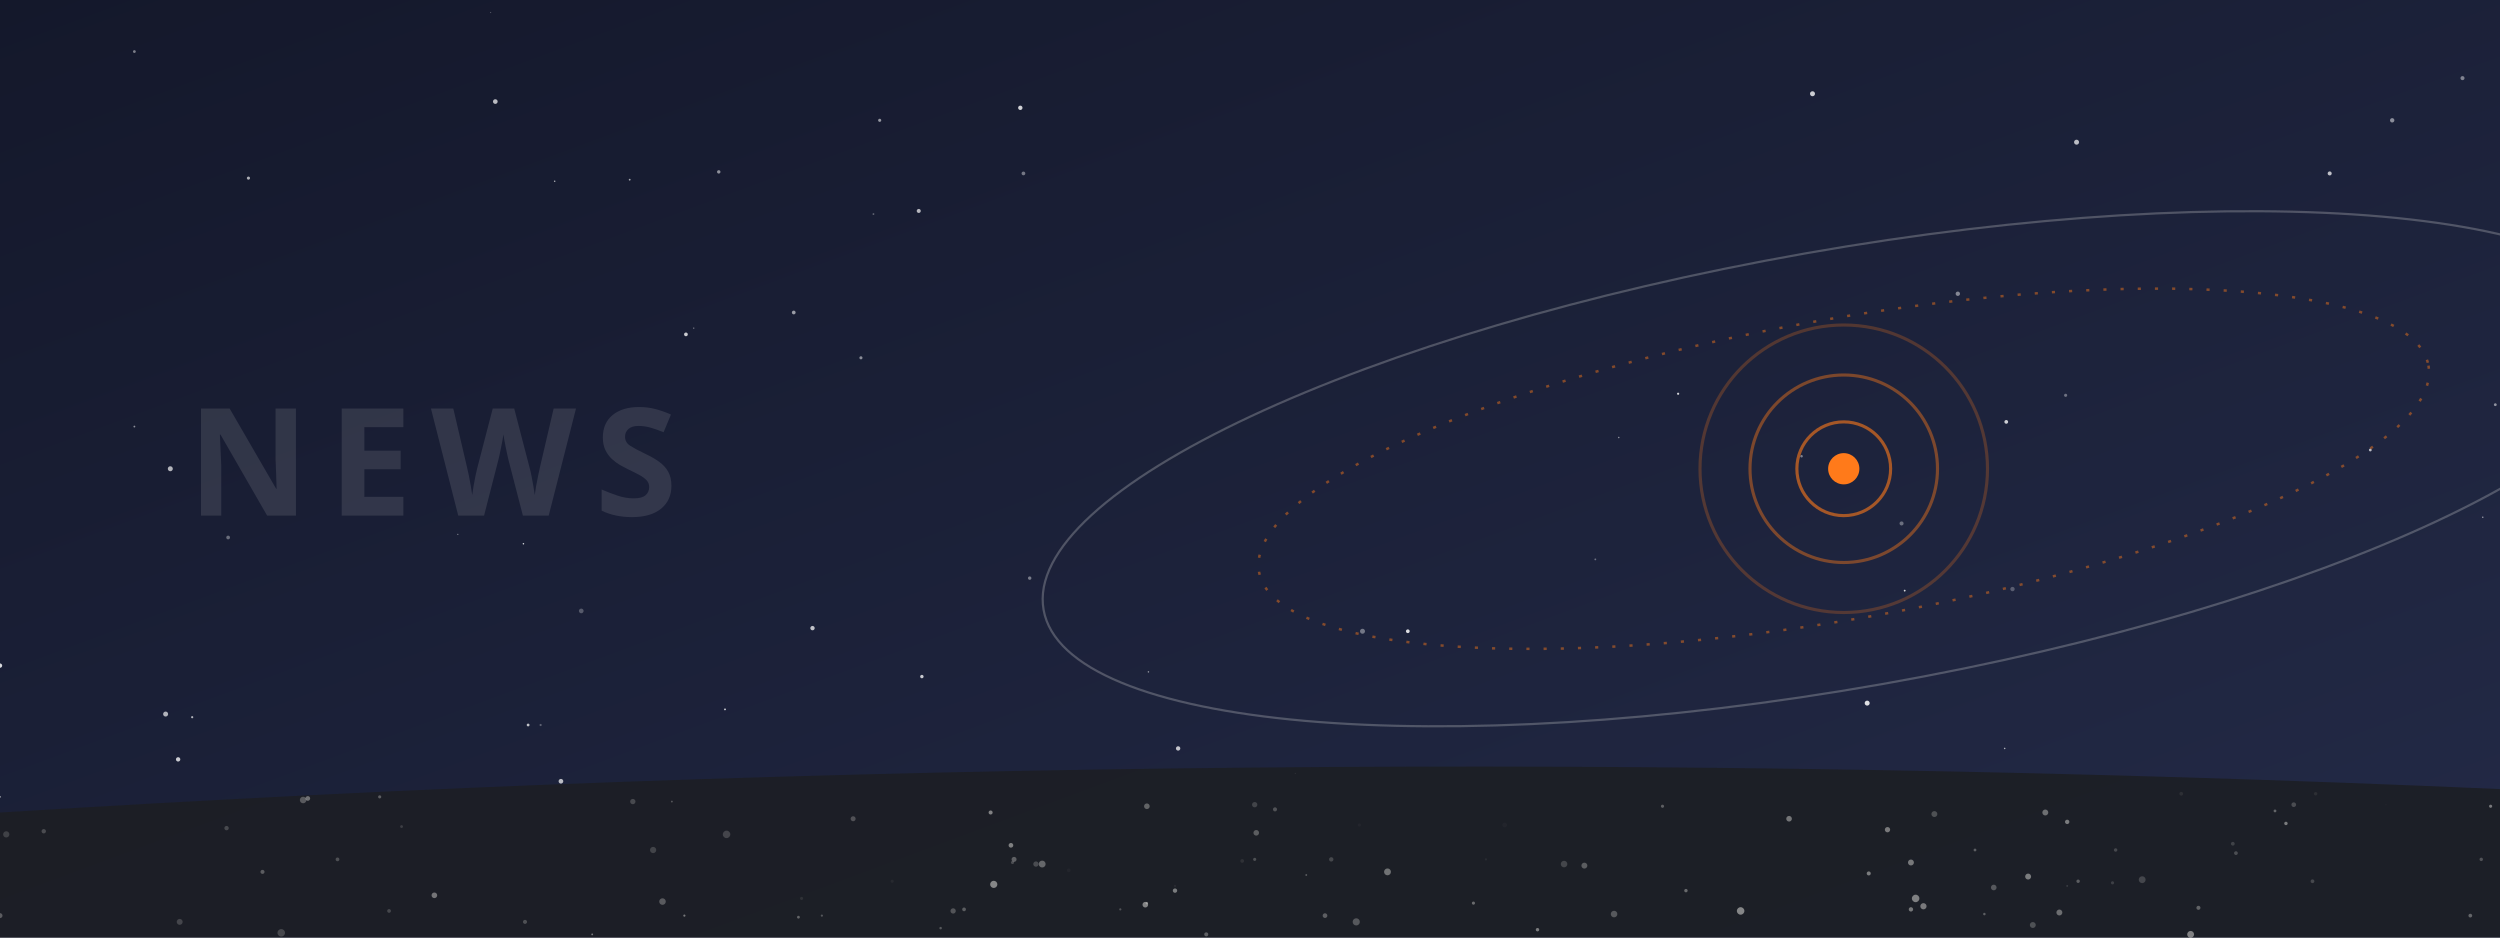
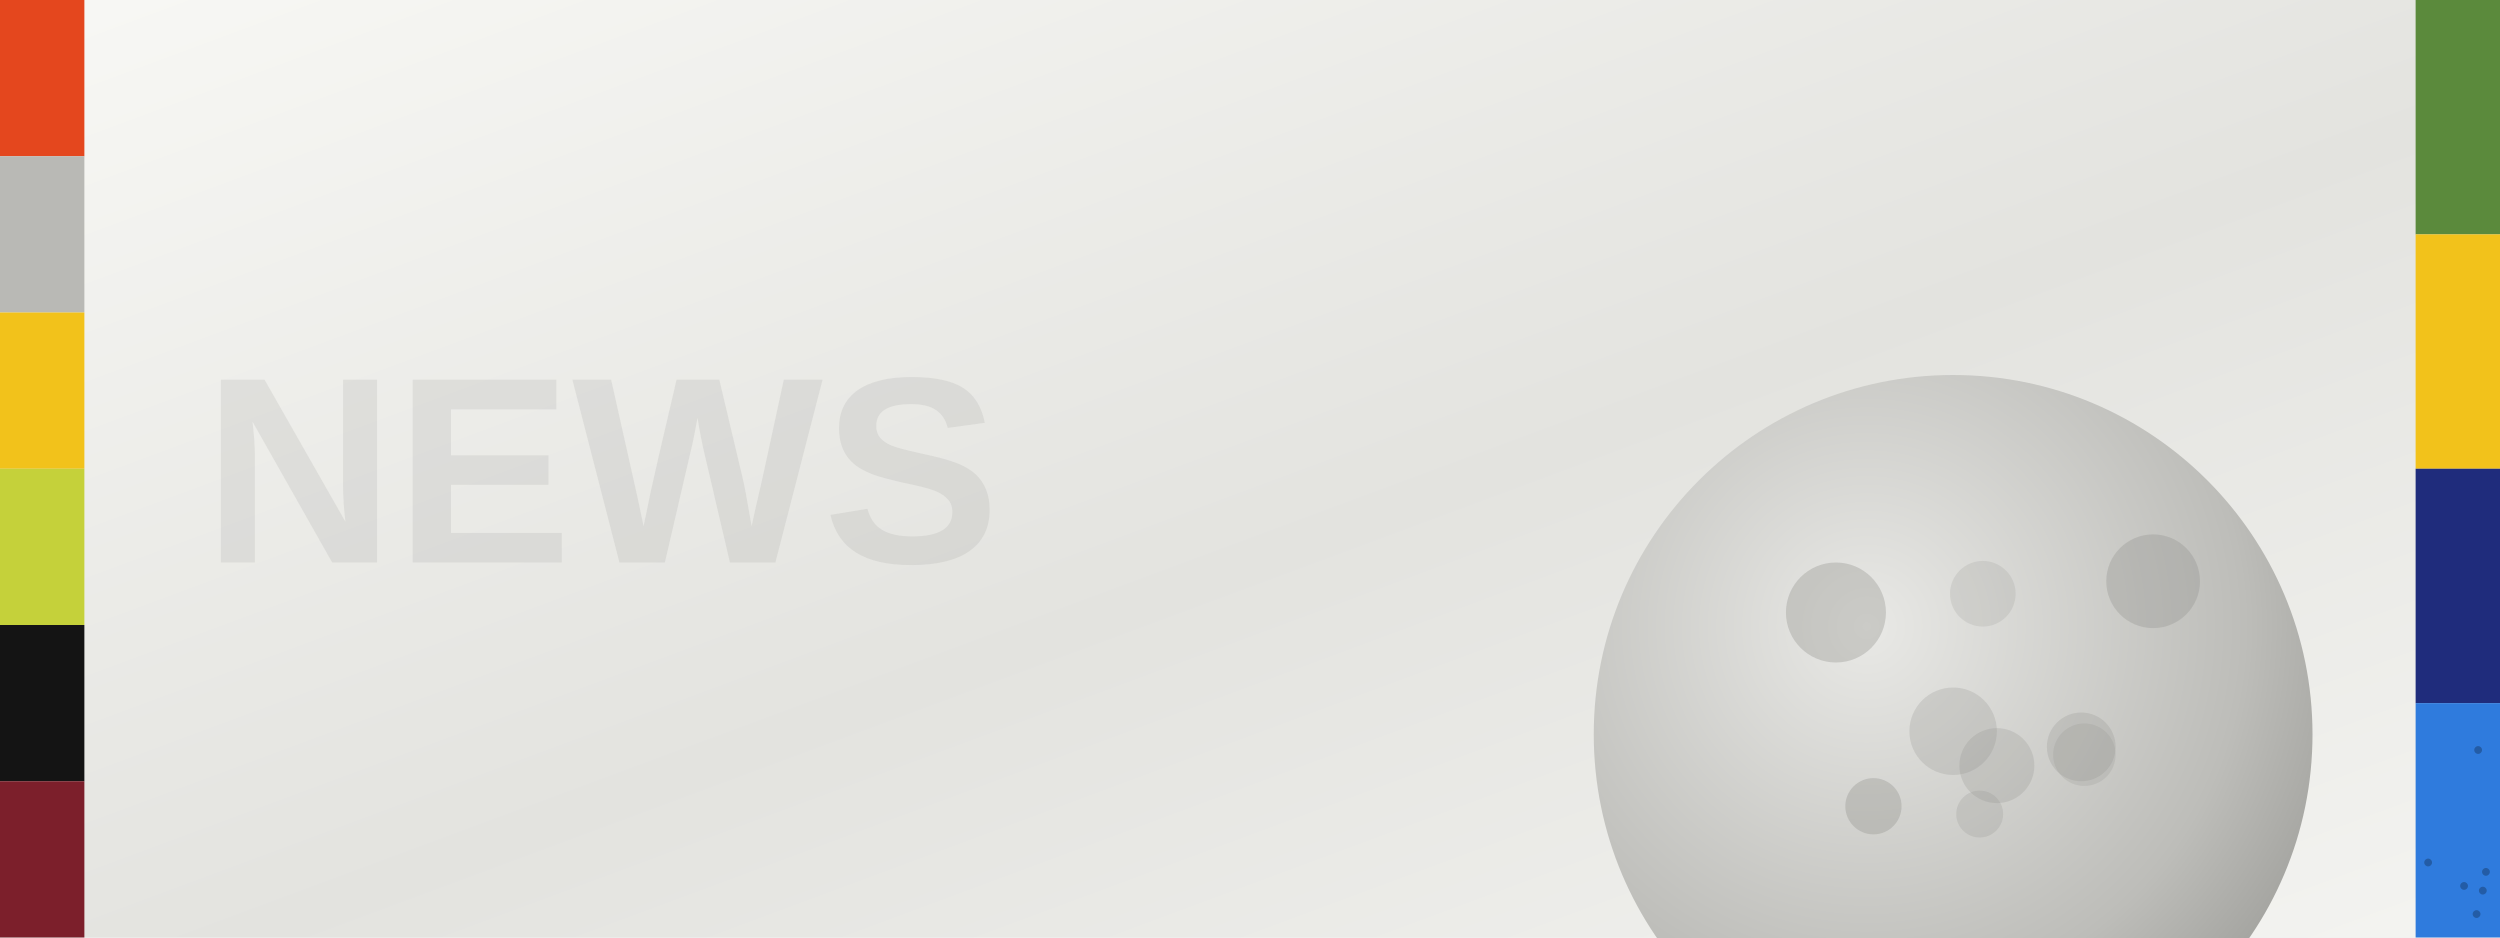
- <svg xmlns="http://www.w3.org/2000/svg" viewBox="0 0 1600 600" width="1600" height="600" role="img" aria-label="軌道線と通知の波紋を描いたお知らせのカバーイメージ">
+ <svg xmlns="http://www.w3.org/2000/svg" viewBox="0 0 1600 600" width="1600" height="600" role="img" aria-label="パールの地に月と色ブロックを配したお知らせのカバーイメージ">
  <defs>
-     <linearGradient id="c" x1="0" y1="0" x2="1" y2="1">
-       <stop offset="0" stop-color="#14182B" />
-       <stop offset="1" stop-color="#232A47" />
+     <linearGradient id="c13" x1="0" y1="0" x2="1" y2="1">
+       <stop offset="0" stop-color="#F8F8F5" />
+       <stop offset=".55" stop-color="#E3E3DF" />
+       <stop offset="1" stop-color="#F4F4F1" />
    </linearGradient>
  </defs>
-   <rect width="1600" height="600" fill="url(#c)" />
-   <circle cx="0" cy="426" r="1.4" fill="#fff" opacity="0.83" />
-   <circle cx="1482" cy="508" r="1.1" fill="#fff" opacity="0.75" />
-   <circle cx="1329" cy="91" r="1.6" fill="#fff" opacity="0.70" />
-   <circle cx="1284" cy="270" r="1.2" fill="#fff" opacity="0.78" />
-   <circle cx="1160" cy="60" r="1.6" fill="#fff" opacity="0.77" />
-   <circle cx="684" cy="557" r="1.2" fill="#fff" opacity="0.31" />
-   <circle cx="0" cy="510" r="0.6" fill="#fff" opacity="0.55" />
-   <circle cx="653" cy="69" r="1.4" fill="#fff" opacity="0.80" />
-   <circle cx="659" cy="370" r="1.1" fill="#fff" opacity="0.41" />
-   <circle cx="359" cy="500" r="1.5" fill="#fff" opacity="0.70" />
-   <circle cx="338" cy="464" r="0.9" fill="#fff" opacity="0.73" />
-   <circle cx="752" cy="567" r="0.7" fill="#fff" opacity="0.55" />
-   <circle cx="872" cy="404" r="1.6" fill="#fff" opacity="0.38" />
-   <circle cx="146" cy="344" r="1.2" fill="#fff" opacity="0.35" />
-   <circle cx="520" cy="402" r="1.4" fill="#fff" opacity="0.72" />
-   <circle cx="1217" cy="335" r="1.3" fill="#fff" opacity="0.34" />
-   <circle cx="1322" cy="253" r="1.0" fill="#fff" opacity="0.36" />
-   <circle cx="513" cy="575" r="1.0" fill="#fff" opacity="0.85" />
-   <circle cx="963" cy="528" r="1.5" fill="#fff" opacity="0.27" />
-   <circle cx="372" cy="391" r="1.5" fill="#fff" opacity="0.26" />
-   <circle cx="1219" cy="378" r="0.6" fill="#fff" opacity="0.82" />
-   <circle cx="460" cy="110" r="1.1" fill="#fff" opacity="0.51" />
-   <circle cx="1589" cy="331" r="0.4" fill="#fff" opacity="0.84" />
-   <circle cx="901" cy="404" r="1.2" fill="#fff" opacity="0.85" />
-   <circle cx="571" cy="564" r="1.0" fill="#fff" opacity="0.49" />
-   <circle cx="1576" cy="50" r="1.3" fill="#fff" opacity="0.44" />
-   <circle cx="1597" cy="259" r="0.9" fill="#fff" opacity="0.51" />
-   <circle cx="1517" cy="288" r="0.9" fill="#fff" opacity="0.69" />
-   <circle cx="335" cy="348" r="0.5" fill="#fff" opacity="0.82" />
-   <circle cx="123" cy="459" r="0.7" fill="#fff" opacity="0.67" />
-   <circle cx="293" cy="342" r="0.4" fill="#fff" opacity="0.48" />
-   <circle cx="559" cy="137" r="0.6" fill="#fff" opacity="0.32" />
-   <circle cx="563" cy="77" r="1.0" fill="#fff" opacity="0.54" />
-   <circle cx="1527" cy="515" r="0.4" fill="#fff" opacity="0.27" />
-   <circle cx="795" cy="551" r="1.2" fill="#fff" opacity="0.85" />
-   <circle cx="1074" cy="252" r="0.7" fill="#fff" opacity="0.81" />
-   <circle cx="1253" cy="188" r="1.4" fill="#fff" opacity="0.46" />
-   <circle cx="444" cy="210" r="0.4" fill="#fff" opacity="0.55" />
-   <circle cx="1021" cy="358" r="0.6" fill="#fff" opacity="0.36" />
-   <circle cx="1036" cy="280" r="0.5" fill="#fff" opacity="0.51" />
-   <circle cx="355" cy="116" r="0.5" fill="#fff" opacity="0.64" />
-   <circle cx="590" cy="433" r="1.1" fill="#fff" opacity="0.76" />
-   <circle cx="508" cy="200" r="1.2" fill="#fff" opacity="0.56" />
-   <circle cx="317" cy="65" r="1.5" fill="#fff" opacity="0.70" />
-   <circle cx="464" cy="454" r="0.6" fill="#fff" opacity="0.80" />
-   <circle cx="870" cy="528" r="1.0" fill="#fff" opacity="0.32" />
-   <circle cx="754" cy="479" r="1.4" fill="#fff" opacity="0.74" />
-   <circle cx="403" cy="115" r="0.6" fill="#fff" opacity="0.60" />
-   <circle cx="1288" cy="377" r="1.4" fill="#fff" opacity="0.26" />
-   <circle cx="588" cy="135" r="1.3" fill="#fff" opacity="0.68" />
-   <circle cx="1531" cy="77" r="1.4" fill="#fff" opacity="0.49" />
-   <circle cx="106" cy="457" r="1.6" fill="#fff" opacity="0.66" />
-   <circle cx="551" cy="229" r="1.0" fill="#fff" opacity="0.49" />
-   <circle cx="1153" cy="292" r="0.8" fill="#fff" opacity="0.43" />
-   <circle cx="655" cy="111" r="1.2" fill="#fff" opacity="0.40" />
-   <circle cx="829" cy="495" r="0.4" fill="#fff" opacity="0.76" />
-   <circle cx="439" cy="214" r="1.2" fill="#fff" opacity="0.77" />
-   <circle cx="951" cy="550" r="0.7" fill="#fff" opacity="0.59" />
-   <circle cx="114" cy="486" r="1.4" fill="#fff" opacity="0.77" />
-   <circle cx="1283" cy="479" r="0.5" fill="#fff" opacity="0.66" />
-   <circle cx="735" cy="430" r="0.5" fill="#fff" opacity="0.54" />
-   <circle cx="1195" cy="450" r="1.6" fill="#fff" opacity="0.85" />
-   <circle cx="314" cy="8" r="0.4" fill="#fff" opacity="0.26" />
-   <circle cx="86" cy="273" r="0.6" fill="#fff" opacity="0.51" />
-   <circle cx="1396" cy="508" r="1.2" fill="#fff" opacity="0.77" />
-   <circle cx="346" cy="464" r="0.7" fill="#fff" opacity="0.29" />
-   <circle cx="1491" cy="111" r="1.3" fill="#fff" opacity="0.72" />
-   <circle cx="86" cy="33" r="0.9" fill="#fff" opacity="0.44" />
-   <circle cx="109" cy="300" r="1.6" fill="#fff" opacity="0.67" />
-   <circle cx="159" cy="114" r="1.0" fill="#fff" opacity="0.65" />
-   <ellipse cx="1180" cy="300" rx="520" ry="140" transform="rotate(-10 1180 300)" fill="none" stroke="#EEEDE8" stroke-opacity=".25" stroke-width="1.4" />
-   <ellipse cx="1180" cy="300" rx="380" ry="96" transform="rotate(-10 1180 300)" fill="none" stroke="#FF7A1A" stroke-opacity=".45" stroke-width="1.6" stroke-dasharray="2 9" />
-   <path d="M0 520 Q800 470 1600 505 V600 H0Z" fill="#1C1E24" opacity=".9" />
-   <circle cx="0" cy="586" r="1.6" fill="#EEEDE8" opacity="0.30" />
-   <circle cx="734" cy="516" r="1.8" fill="#EEEDE8" opacity="0.33" />
-   <circle cx="816" cy="518" r="1.3" fill="#EEEDE8" opacity="0.25" />
-   <circle cx="1014" cy="554" r="1.9" fill="#EEEDE8" opacity="0.30" />
-   <circle cx="634" cy="520" r="1.3" fill="#EEEDE8" opacity="0.48" />
-   <circle cx="1352" cy="565" r="1.0" fill="#EEEDE8" opacity="0.16" />
-   <circle cx="1354" cy="544" r="1.1" fill="#EEEDE8" opacity="0.20" />
-   <circle cx="1318" cy="584" r="1.9" fill="#EEEDE8" opacity="0.38" />
-   <circle cx="1079" cy="570" r="1.1" fill="#EEEDE8" opacity="0.36" />
-   <circle cx="1371" cy="563" r="2.2" fill="#EEEDE8" opacity="0.19" />
-   <circle cx="734" cy="578" r="0.8" fill="#EEEDE8" opacity="0.34" />
-   <circle cx="194" cy="512" r="2.1" fill="#EEEDE8" opacity="0.29" />
-   <circle cx="1309" cy="520" r="1.9" fill="#EEEDE8" opacity="0.39" />
-   <circle cx="526" cy="586" r="0.7" fill="#EEEDE8" opacity="0.27" />
-   <circle cx="1298" cy="561" r="1.9" fill="#EEEDE8" opacity="0.45" />
-   <circle cx="1064" cy="516" r="1.0" fill="#EEEDE8" opacity="0.31" />
-   <circle cx="1301" cy="592" r="1.9" fill="#EEEDE8" opacity="0.24" />
-   <circle cx="430" cy="513" r="0.6" fill="#EEEDE8" opacity="0.28" />
-   <circle cx="1407" cy="581" r="1.3" fill="#EEEDE8" opacity="0.33" />
-   <circle cx="278" cy="573" r="1.8" fill="#EEEDE8" opacity="0.42" />
-   <circle cx="943" cy="578" r="1.0" fill="#EEEDE8" opacity="0.37" />
-   <circle cx="249" cy="583" r="1.2" fill="#EEEDE8" opacity="0.20" />
-   <circle cx="1588" cy="550" r="1.1" fill="#EEEDE8" opacity="0.25" />
-   <circle cx="1463" cy="527" r="1.1" fill="#EEEDE8" opacity="0.45" />
-   <circle cx="1231" cy="580" r="2.0" fill="#EEEDE8" opacity="0.44" />
-   <circle cx="836" cy="560" r="0.6" fill="#EEEDE8" opacity="0.32" />
-   <circle cx="243" cy="510" r="1.0" fill="#EEEDE8" opacity="0.31" />
-   <circle cx="772" cy="598" r="1.3" fill="#EEEDE8" opacity="0.32" />
-   <circle cx="1223" cy="552" r="1.9" fill="#EEEDE8" opacity="0.43" />
-   <circle cx="379" cy="598" r="0.6" fill="#EEEDE8" opacity="0.44" />
-   <circle cx="438" cy="586" r="0.7" fill="#EEEDE8" opacity="0.43" />
-   <circle cx="602" cy="594" r="0.8" fill="#EEEDE8" opacity="0.28" />
-   <circle cx="852" cy="550" r="1.4" fill="#EEEDE8" opacity="0.20" />
-   <circle cx="168" cy="558" r="1.3" fill="#EEEDE8" opacity="0.30" />
-   <circle cx="1594" cy="516" r="1.0" fill="#EEEDE8" opacity="0.44" />
-   <circle cx="418" cy="544" r="2.0" fill="#EEEDE8" opacity="0.18" />
-   <circle cx="1226" cy="575" r="2.4" fill="#EEEDE8" opacity="0.47" />
-   <circle cx="848" cy="586" r="1.5" fill="#EEEDE8" opacity="0.31" />
-   <circle cx="1223" cy="582" r="1.4" fill="#EEEDE8" opacity="0.43" />
-   <circle cx="1238" cy="521" r="1.9" fill="#EEEDE8" opacity="0.24" />
-   <circle cx="752" cy="570" r="1.4" fill="#EEEDE8" opacity="0.45" />
-   <circle cx="636" cy="566" r="2.3" fill="#EEEDE8" opacity="0.50" />
-   <circle cx="424" cy="577" r="2.1" fill="#EEEDE8" opacity="0.29" />
-   <circle cx="465" cy="534" r="2.4" fill="#EEEDE8" opacity="0.19" />
-   <circle cx="868" cy="590" r="2.3" fill="#EEEDE8" opacity="0.28" />
-   <circle cx="1429" cy="540" r="1.2" fill="#EEEDE8" opacity="0.17" />
-   <circle cx="197" cy="511" r="1.5" fill="#EEEDE8" opacity="0.40" />
-   <circle cx="803" cy="515" r="1.7" fill="#EEEDE8" opacity="0.18" />
-   <circle cx="649" cy="550" r="1.6" fill="#EEEDE8" opacity="0.32" />
-   <circle cx="511" cy="587" r="0.9" fill="#EEEDE8" opacity="0.34" />
-   <circle cx="1033" cy="585" r="2.1" fill="#EEEDE8" opacity="0.28" />
-   <circle cx="1468" cy="515" r="1.5" fill="#EEEDE8" opacity="0.22" />
-   <circle cx="717" cy="582" r="0.7" fill="#EEEDE8" opacity="0.25" />
-   <circle cx="257" cy="529" r="0.9" fill="#EEEDE8" opacity="0.16" />
-   <circle cx="336" cy="590" r="1.3" fill="#EEEDE8" opacity="0.24" />
-   <circle cx="647" cy="541" r="1.5" fill="#EEEDE8" opacity="0.47" />
-   <circle cx="1581" cy="586" r="1.2" fill="#EEEDE8" opacity="0.34" />
-   <circle cx="1270" cy="585" r="0.8" fill="#EEEDE8" opacity="0.31" />
-   <circle cx="984" cy="595" r="1.1" fill="#EEEDE8" opacity="0.45" />
-   <circle cx="28" cy="532" r="1.4" fill="#EEEDE8" opacity="0.22" />
-   <circle cx="546" cy="524" r="1.6" fill="#EEEDE8" opacity="0.25" />
-   <circle cx="180" cy="597" r="2.4" fill="#EEEDE8" opacity="0.20" />
-   <circle cx="1323" cy="567" r="0.6" fill="#EEEDE8" opacity="0.15" />
-   <circle cx="1323" cy="526" r="1.4" fill="#EEEDE8" opacity="0.45" />
-   <circle cx="888" cy="558" r="2.2" fill="#EEEDE8" opacity="0.40" />
-   <circle cx="1480" cy="564" r="1.2" fill="#EEEDE8" opacity="0.20" />
-   <circle cx="1114" cy="583" r="2.4" fill="#EEEDE8" opacity="0.50" />
-   <circle cx="216" cy="550" r="1.2" fill="#EEEDE8" opacity="0.24" />
-   <circle cx="733" cy="579" r="1.8" fill="#EEEDE8" opacity="0.49" />
-   <circle cx="1402" cy="598" r="2.2" fill="#EEEDE8" opacity="0.48" />
-   <circle cx="1145" cy="524" r="1.8" fill="#EEEDE8" opacity="0.42" />
-   <circle cx="667" cy="553" r="2.2" fill="#EEEDE8" opacity="0.35" />
-   <circle cx="663" cy="553" r="1.7" fill="#EEEDE8" opacity="0.22" />
-   <circle cx="1330" cy="564" r="1.1" fill="#EEEDE8" opacity="0.30" />
-   <circle cx="115" cy="590" r="1.9" fill="#EEEDE8" opacity="0.19" />
-   <circle cx="1196" cy="559" r="1.3" fill="#EEEDE8" opacity="0.45" />
-   <circle cx="1264" cy="544" r="0.9" fill="#EEEDE8" opacity="0.31" />
-   <circle cx="1276" cy="568" r="1.8" fill="#EEEDE8" opacity="0.28" />
-   <circle cx="1208" cy="531" r="1.7" fill="#EEEDE8" opacity="0.44" />
-   <circle cx="4" cy="534" r="2.0" fill="#EEEDE8" opacity="0.17" />
-   <circle cx="617" cy="582" r="1.2" fill="#EEEDE8" opacity="0.30" />
-   <circle cx="1431" cy="546" r="1.2" fill="#EEEDE8" opacity="0.23" />
-   <circle cx="405" cy="513" r="1.7" fill="#EEEDE8" opacity="0.21" />
-   <circle cx="804" cy="533" r="1.8" fill="#EEEDE8" opacity="0.30" />
-   <circle cx="1456" cy="519" r="0.9" fill="#EEEDE8" opacity="0.34" />
-   <circle cx="648" cy="552" r="1.0" fill="#EEEDE8" opacity="0.22" />
-   <circle cx="145" cy="530" r="1.4" fill="#EEEDE8" opacity="0.21" />
-   <circle cx="803" cy="550" r="1.0" fill="#EEEDE8" opacity="0.24" />
-   <circle cx="1001" cy="553" r="2.1" fill="#EEEDE8" opacity="0.19" />
-   <circle cx="610" cy="583" r="1.7" fill="#EEEDE8" opacity="0.26" />
-   <circle cx="1180" cy="300" r="30" fill="none" stroke="#FF7A1A" stroke-opacity="0.60" stroke-width="2" />
-   <circle cx="1180" cy="300" r="60" fill="none" stroke="#FF7A1A" stroke-opacity="0.42" stroke-width="2" />
-   <circle cx="1180" cy="300" r="92" fill="none" stroke="#FF7A1A" stroke-opacity="0.24" stroke-width="2" />
-   <circle cx="1180" cy="300" r="10" fill="#FF7A1A" />
-   <text x="120" y="330" font-family="Sora, Segoe UI, sans-serif" font-size="96" font-weight="700" fill="#EEEDE8" opacity=".12" letter-spacing="12">NEWS</text>
+   <rect width="1600" height="600" fill="url(#c13)" />
+   <rect x="0" y="0" width="54" height="100" fill="#E4471E" />
+   <rect x="0" y="100" width="54" height="100" fill="#B9B9B5" />
+   <rect x="0" y="200" width="54" height="100" fill="#F2C21B" />
+   <rect x="0" y="300" width="54" height="100" fill="#C5D13A" />
+   <rect x="0" y="400" width="54" height="100" fill="#141414" />
+   <rect x="0" y="500" width="54" height="100" fill="#7C1F2B" />
+   <rect x="1546" y="0" width="54" height="150" fill="#5B8A3C" />
+   <rect x="1546" y="150" width="54" height="150" fill="#F2C21B" />
+   <rect x="1546" y="300" width="54" height="150" fill="#1F2C7C" />
+   <rect x="1546" y="450" width="54" height="150" fill="#2F7BDD" />
+   <circle cx="1554" cy="552" r="2.5" fill="#000" opacity=".25" />
+   <circle cx="1585" cy="585" r="2.5" fill="#000" opacity=".25" />
+   <circle cx="1589" cy="570" r="2.5" fill="#000" opacity=".25" />
+   <circle cx="1577" cy="567" r="2.5" fill="#000" opacity=".25" />
+   <circle cx="1586" cy="480" r="2.5" fill="#000" opacity=".25" />
+   <circle cx="1591" cy="558" r="2.5" fill="#000" opacity=".25" />
+   <defs>
+     <radialGradient id="cm13" cx=".38" cy=".35" r=".75">
+       <stop offset="0" stop-color="#E9E9E6" />
+       <stop offset=".7" stop-color="#BDBDB9" />
+       <stop offset="1" stop-color="#9C9C98" />
+     </radialGradient>
+   </defs>
+   <g opacity="1">
+     <circle cx="1250" cy="470" r="230" fill="url(#cm13)" />
+     <circle cx="1332" cy="478" r="22" fill="#8F8F8B" opacity="0.25" />
+     <circle cx="1378" cy="372" r="30" fill="#8F8F8B" opacity="0.32" />
+     <circle cx="1175" cy="392" r="32" fill="#8F8F8B" opacity="0.34" />
+     <circle cx="1199" cy="516" r="18" fill="#8F8F8B" opacity="0.34" />
+     <circle cx="1250" cy="468" r="28" fill="#8F8F8B" opacity="0.24" />
+     <circle cx="1278" cy="490" r="24" fill="#8F8F8B" opacity="0.24" />
+     <circle cx="1334" cy="483" r="20" fill="#8F8F8B" opacity="0.21" />
+     <circle cx="1267" cy="521" r="15" fill="#8F8F8B" opacity="0.23" />
+     <circle cx="1269" cy="380" r="21" fill="#8F8F8B" opacity="0.19" />
+   </g>
+   <text x="130" y="360" text-anchor="start" font-family="Barlow, 'Arial Black', Arial, sans-serif" font-size="170" font-weight="800" fill="#141414" opacity="0.07">NEWS</text>
</svg>
